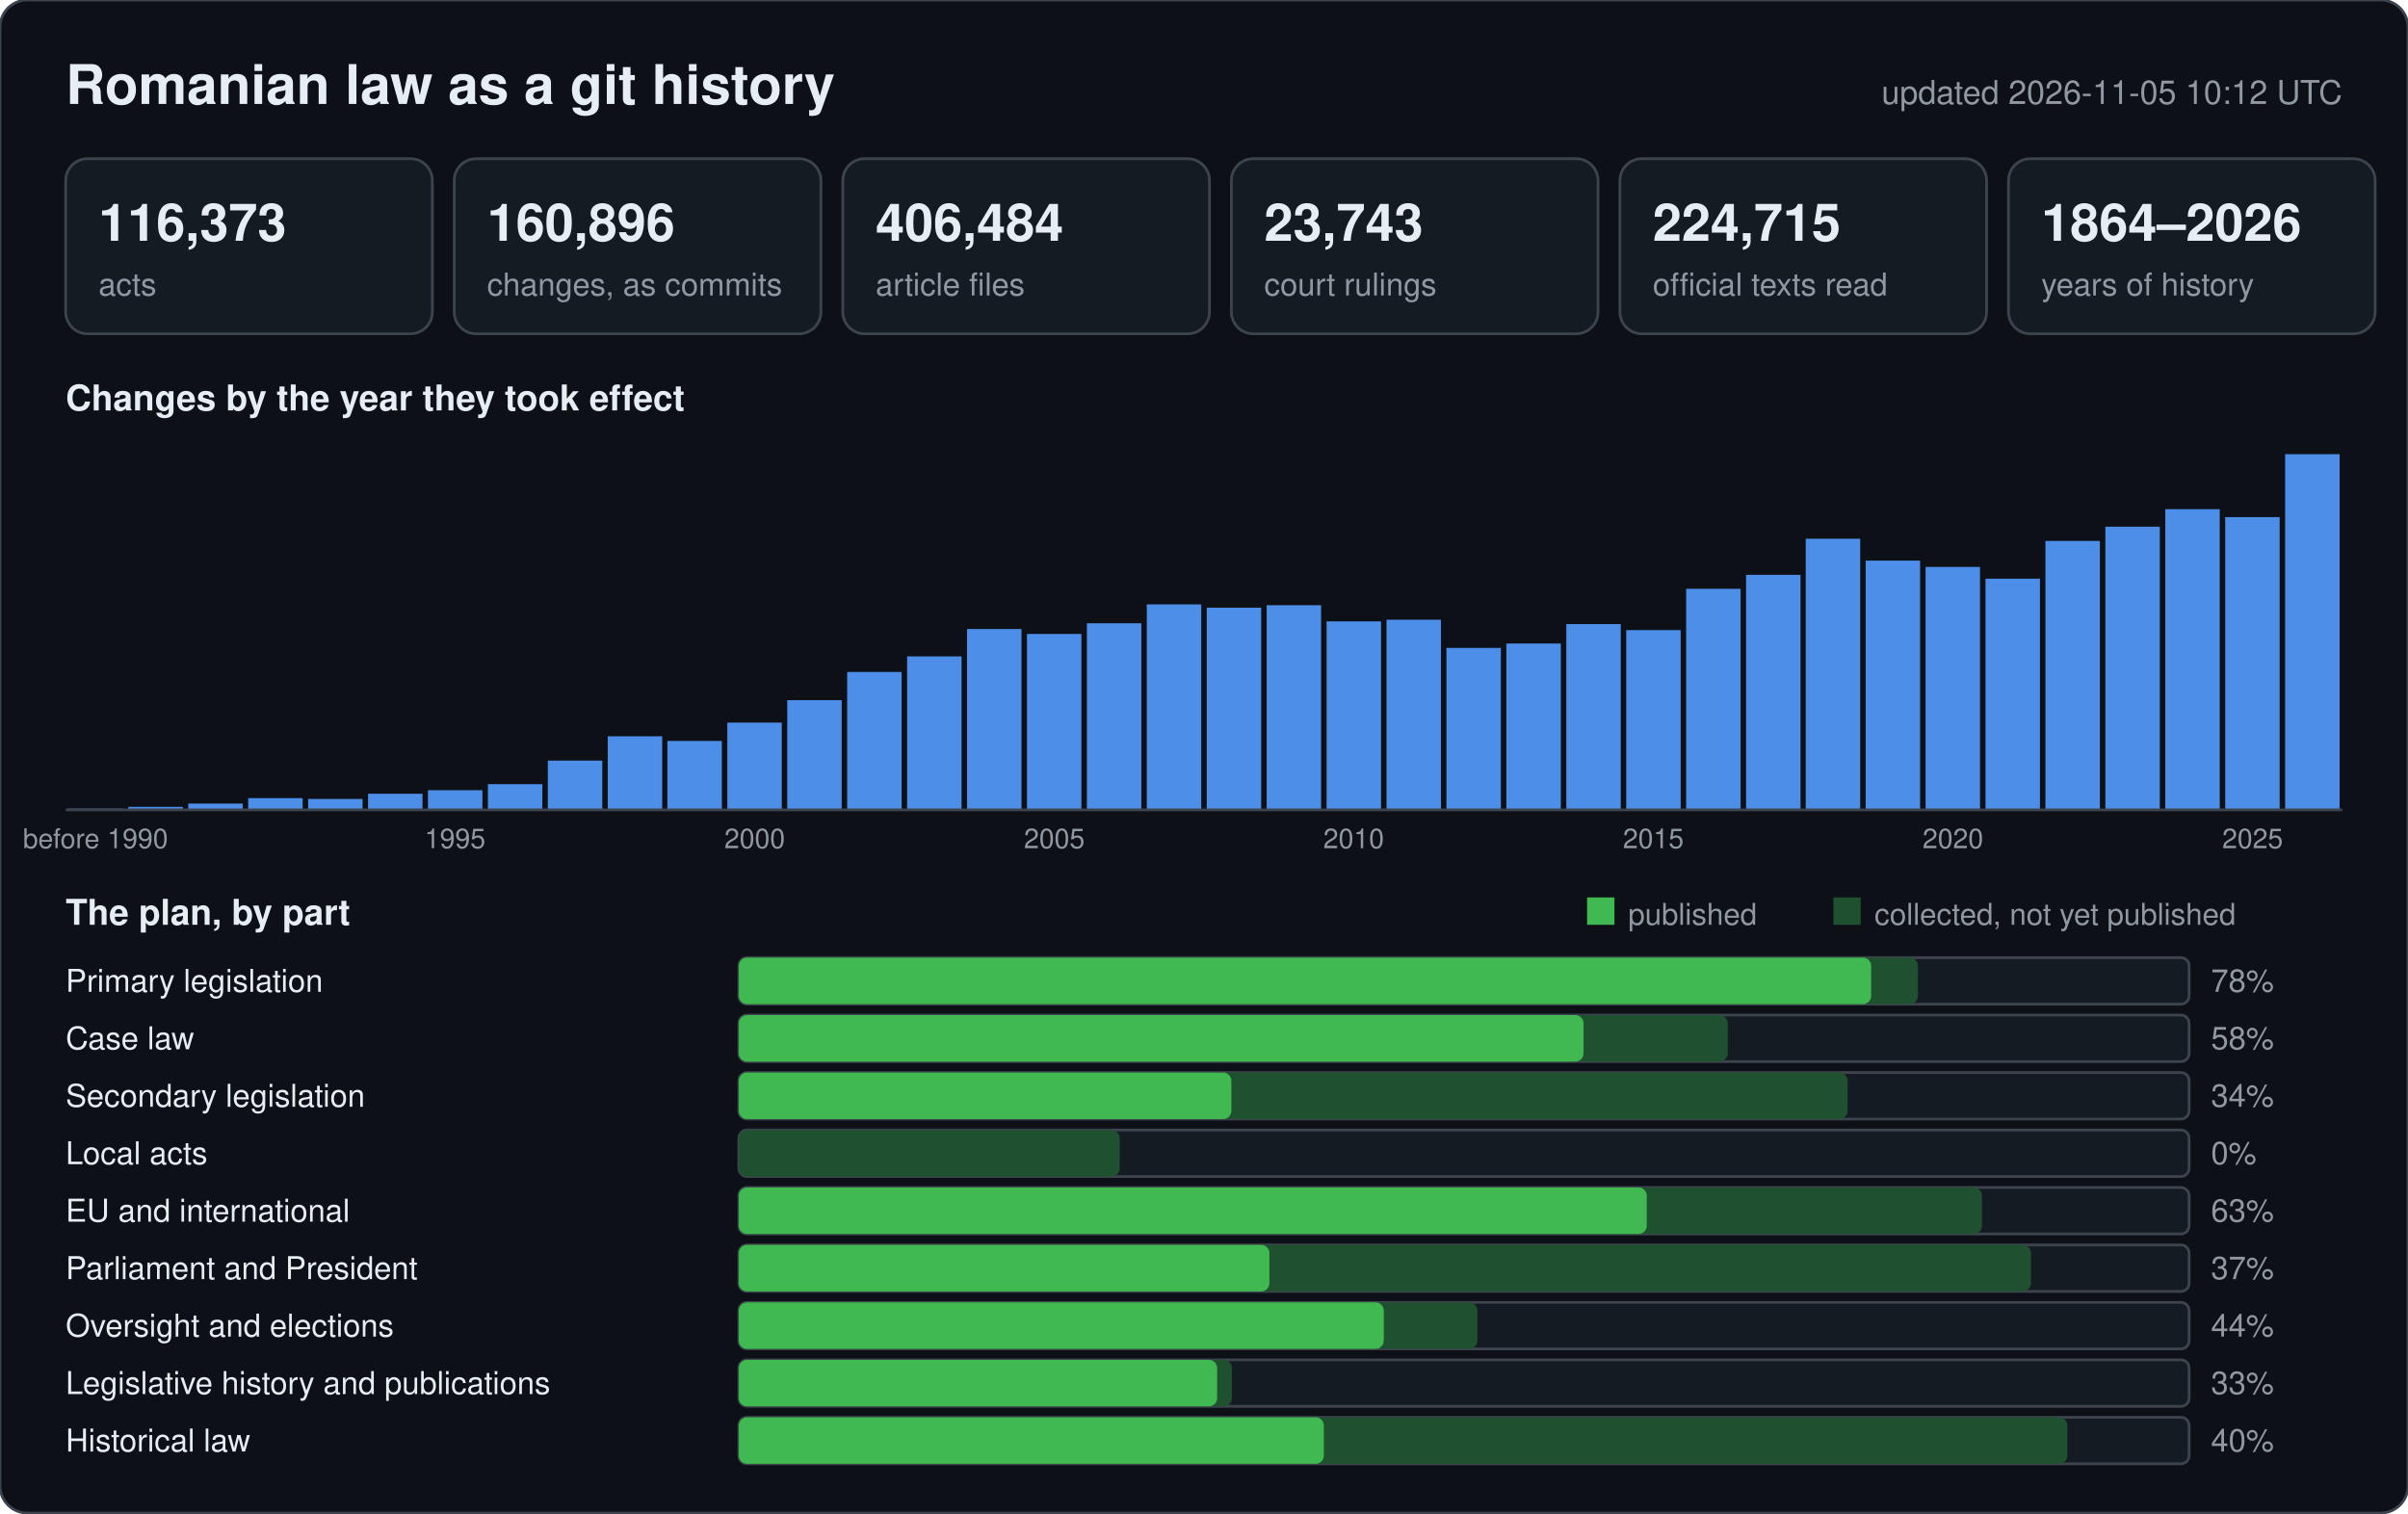
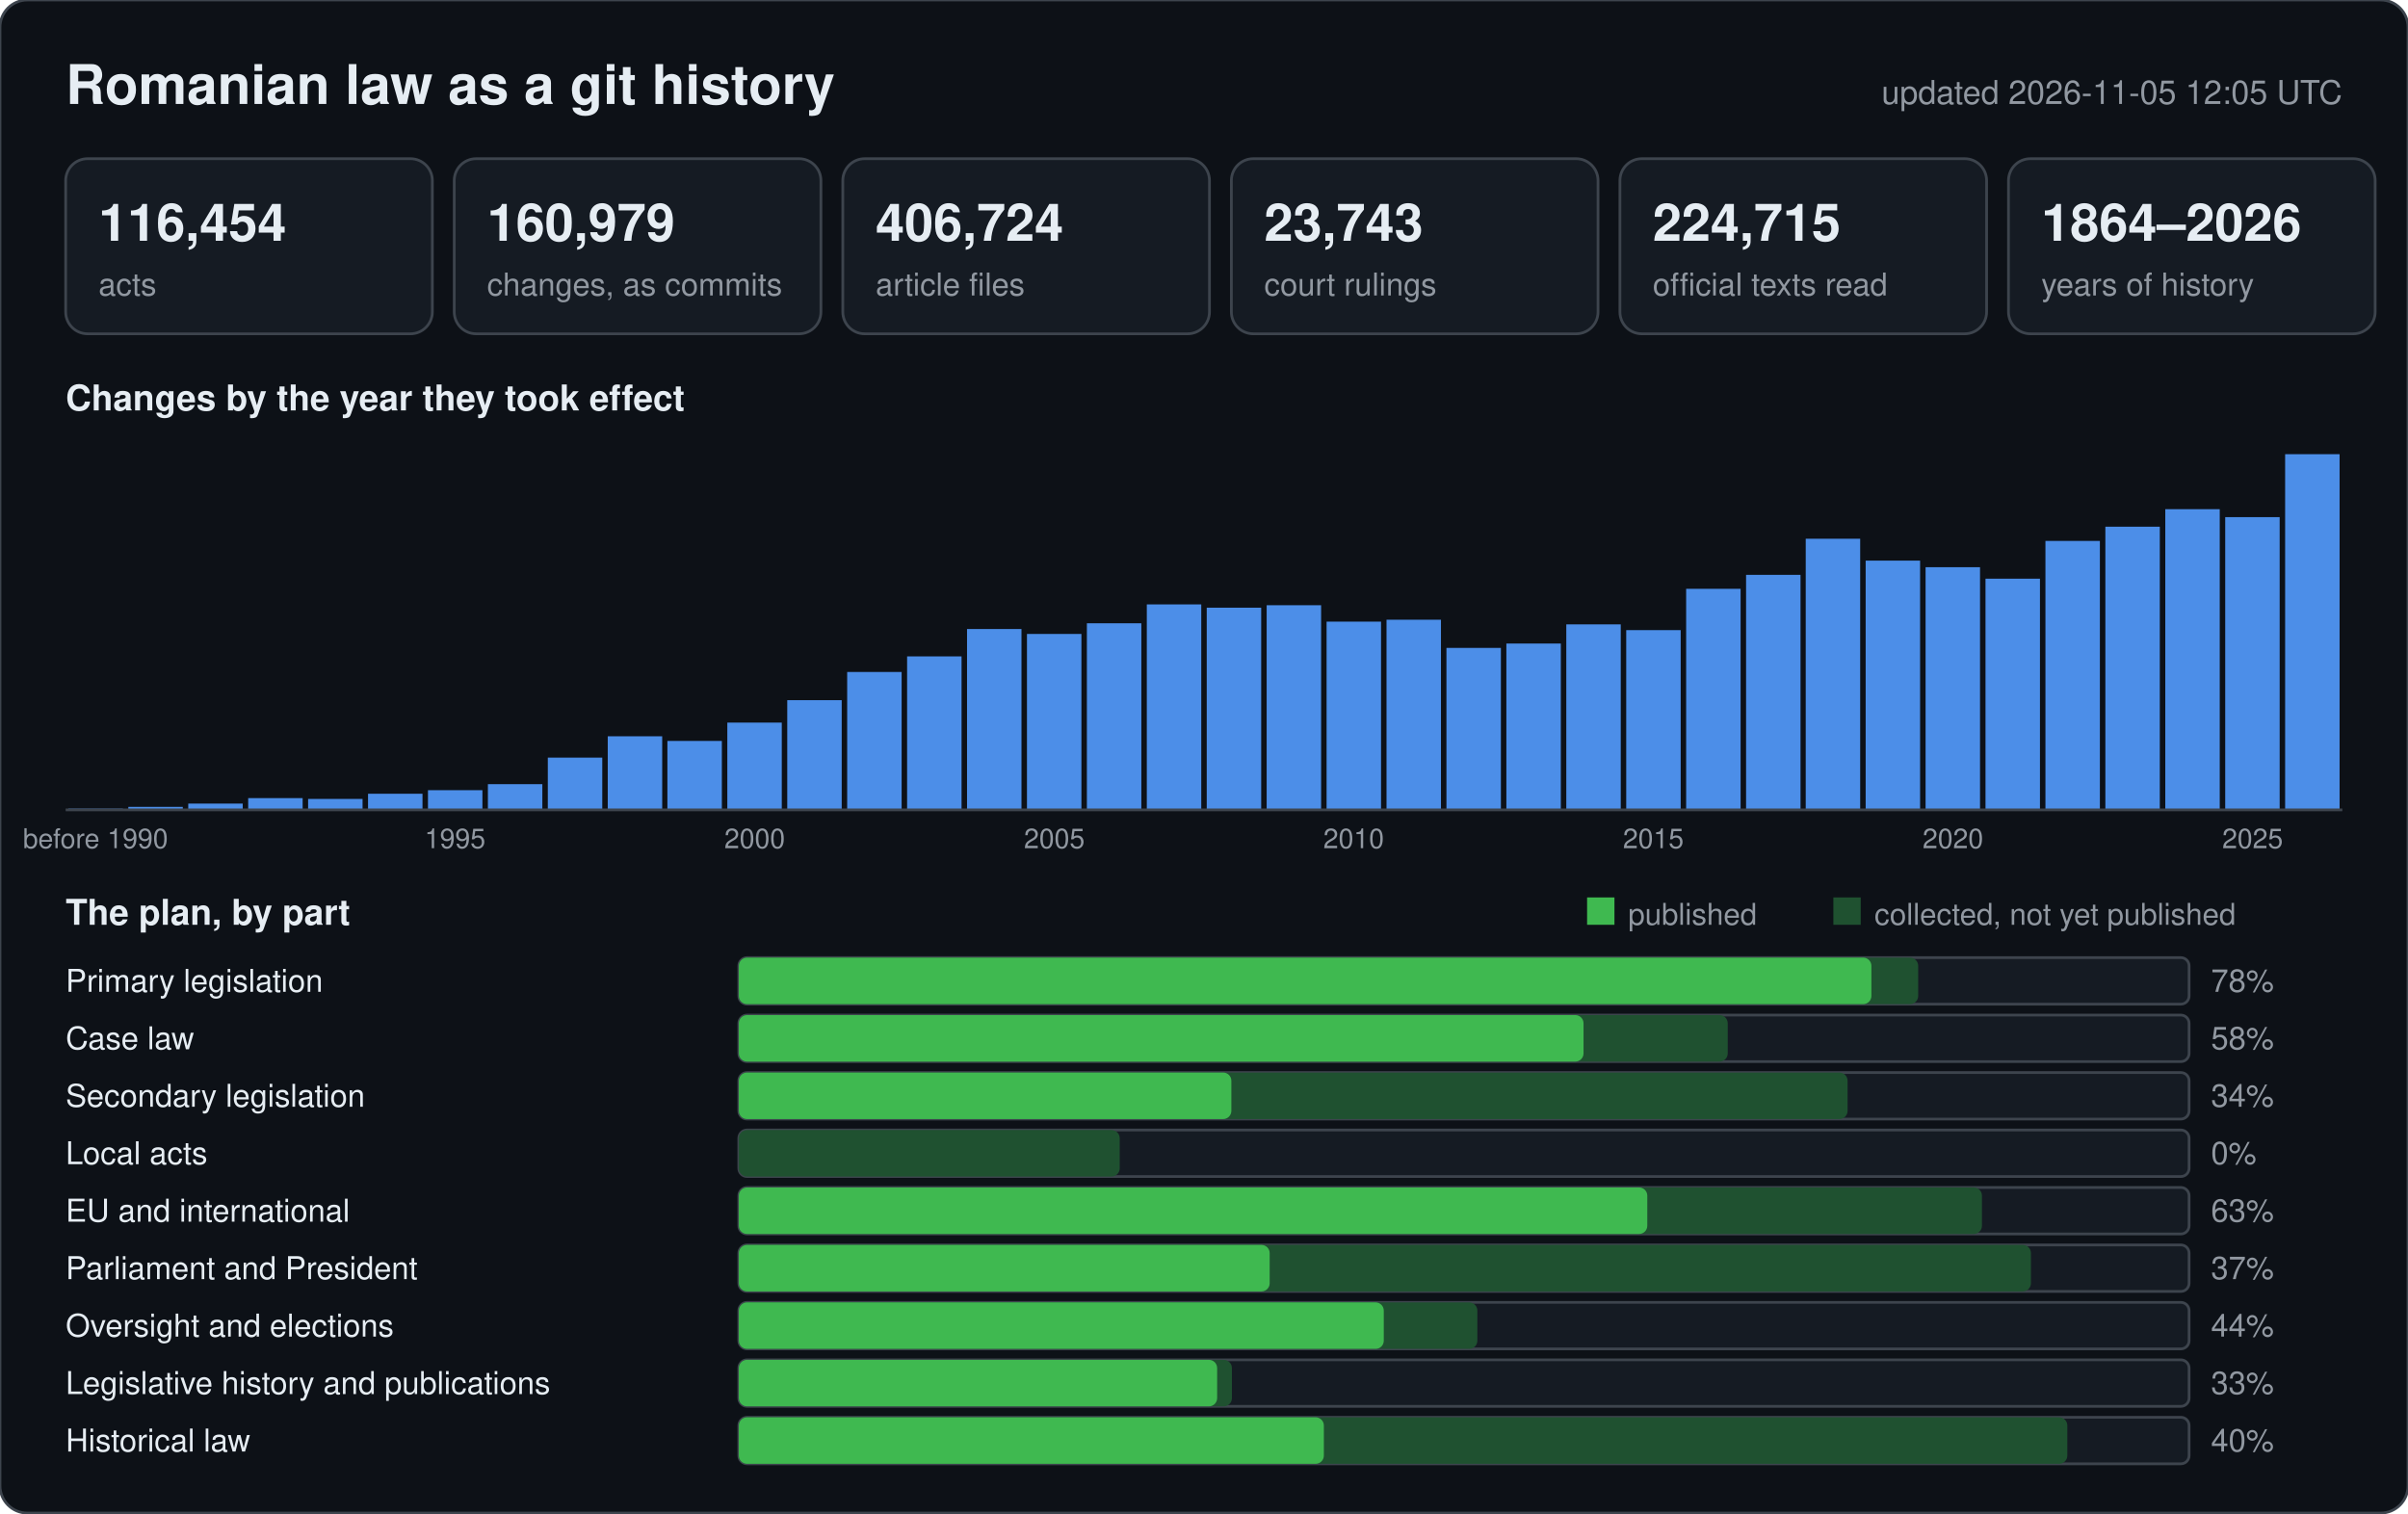
<svg xmlns="http://www.w3.org/2000/svg" width="880" height="553" viewBox="0 0 880 553" font-family="-apple-system,BlinkMacSystemFont,Segoe UI,Helvetica,Arial,sans-serif">
  <rect width="880" height="553" rx="10" fill="#0d1117" stroke="#3d444d" />
  <text x="24" y="38" font-size="20" font-weight="600" fill="#e6edf3">Romanian law as a git history</text>
-   <text x="856" y="38" font-size="12" text-anchor="end" fill="#9198a1">updated 2026-11-05 10:12 UTC</text>
+   <text x="856" y="38" font-size="12" text-anchor="end" fill="#9198a1">updated 2026-11-05 12:05 UTC</text>
  <rect x="24" y="58" width="134" height="64" rx="8" fill="#151b23" stroke="#3d444d" />
-   <text x="36" y="88" font-size="19" font-weight="600" fill="#e6edf3">116,373</text>
+   <text x="36" y="88" font-size="19" font-weight="600" fill="#e6edf3">116,454</text>
  <text x="36" y="108" font-size="11.5" fill="#9198a1">acts</text>
  <rect x="166" y="58" width="134" height="64" rx="8" fill="#151b23" stroke="#3d444d" />
-   <text x="178" y="88" font-size="19" font-weight="600" fill="#e6edf3">160,896</text>
+   <text x="178" y="88" font-size="19" font-weight="600" fill="#e6edf3">160,979</text>
  <text x="178" y="108" font-size="11.5" fill="#9198a1">changes, as commits</text>
  <rect x="308" y="58" width="134" height="64" rx="8" fill="#151b23" stroke="#3d444d" />
-   <text x="320" y="88" font-size="19" font-weight="600" fill="#e6edf3">406,484</text>
+   <text x="320" y="88" font-size="19" font-weight="600" fill="#e6edf3">406,724</text>
  <text x="320" y="108" font-size="11.5" fill="#9198a1">article files</text>
  <rect x="450" y="58" width="134" height="64" rx="8" fill="#151b23" stroke="#3d444d" />
  <text x="462" y="88" font-size="19" font-weight="600" fill="#e6edf3">23,743</text>
  <text x="462" y="108" font-size="11.5" fill="#9198a1">court rulings</text>
  <rect x="592" y="58" width="134" height="64" rx="8" fill="#151b23" stroke="#3d444d" />
  <text x="604" y="88" font-size="19" font-weight="600" fill="#e6edf3">224,715</text>
  <text x="604" y="108" font-size="11.5" fill="#9198a1">official texts read</text>
  <rect x="734" y="58" width="134" height="64" rx="8" fill="#151b23" stroke="#3d444d" />
  <text x="746" y="88" font-size="19" font-weight="600" fill="#e6edf3">1864–2026</text>
  <text x="746" y="108" font-size="11.5" fill="#9198a1">years of history</text>
  <text x="24" y="150" font-size="13" font-weight="600" fill="#e6edf3">Changes by the year they took effect</text>
  <rect x="25.0" y="295.4" width="19.9" height="0.6" fill="#2b4a75" />
  <text x="34.9" y="310" font-size="10" text-anchor="middle" fill="#9198a1">before 1990</text>
  <rect x="46.9" y="294.9" width="19.9" height="1.1" fill="#4c8ee8" />
  <rect x="68.8" y="293.7" width="19.9" height="2.3" fill="#4c8ee8" />
  <rect x="90.7" y="291.7" width="19.9" height="4.3" fill="#4c8ee8" />
  <rect x="112.6" y="292.0" width="19.9" height="4.0" fill="#4c8ee8" />
  <rect x="134.5" y="290.1" width="19.9" height="5.9" fill="#4c8ee8" />
  <rect x="156.4" y="288.8" width="19.9" height="7.2" fill="#4c8ee8" />
  <text x="166.3" y="310" font-size="10" text-anchor="middle" fill="#9198a1">1995</text>
  <rect x="178.3" y="286.6" width="19.9" height="9.4" fill="#4c8ee8" />
-   <rect x="200.2" y="278.0" width="19.9" height="18.0" fill="#4c8ee8" />
+   <rect x="200.2" y="276.9" width="19.9" height="19.1" fill="#4c8ee8" />
  <rect x="222.1" y="269.1" width="19.9" height="26.9" fill="#4c8ee8" />
  <rect x="243.9" y="270.8" width="19.9" height="25.2" fill="#4c8ee8" />
  <rect x="265.8" y="264.1" width="19.9" height="31.9" fill="#4c8ee8" />
  <text x="275.8" y="310" font-size="10" text-anchor="middle" fill="#9198a1">2000</text>
  <rect x="287.7" y="255.9" width="19.9" height="40.1" fill="#4c8ee8" />
  <rect x="309.6" y="245.6" width="19.9" height="50.4" fill="#4c8ee8" />
  <rect x="331.5" y="239.9" width="19.9" height="56.1" fill="#4c8ee8" />
  <rect x="353.4" y="229.9" width="19.9" height="66.1" fill="#4c8ee8" />
  <rect x="375.3" y="231.7" width="19.9" height="64.3" fill="#4c8ee8" />
  <text x="385.3" y="310" font-size="10" text-anchor="middle" fill="#9198a1">2005</text>
  <rect x="397.2" y="227.8" width="19.9" height="68.2" fill="#4c8ee8" />
  <rect x="419.1" y="220.9" width="19.9" height="75.1" fill="#4c8ee8" />
  <rect x="441.0" y="222.1" width="19.9" height="73.9" fill="#4c8ee8" />
  <rect x="462.9" y="221.2" width="19.9" height="74.8" fill="#4c8ee8" />
-   <rect x="484.8" y="227.1" width="19.9" height="68.9" fill="#4c8ee8" />
+   <rect x="484.8" y="227.2" width="19.9" height="68.8" fill="#4c8ee8" />
  <text x="494.7" y="310" font-size="10" text-anchor="middle" fill="#9198a1">2010</text>
  <rect x="506.7" y="226.5" width="19.9" height="69.5" fill="#4c8ee8" />
  <rect x="528.6" y="236.8" width="19.9" height="59.2" fill="#4c8ee8" />
  <rect x="550.5" y="235.2" width="19.9" height="60.8" fill="#4c8ee8" />
-   <rect x="572.4" y="228.1" width="19.9" height="67.9" fill="#4c8ee8" />
+   <rect x="572.4" y="228.2" width="19.9" height="67.8" fill="#4c8ee8" />
  <rect x="594.3" y="230.3" width="19.9" height="65.7" fill="#4c8ee8" />
  <text x="604.2" y="310" font-size="10" text-anchor="middle" fill="#9198a1">2015</text>
  <rect x="616.2" y="215.2" width="19.9" height="80.8" fill="#4c8ee8" />
  <rect x="638.1" y="210.1" width="19.9" height="85.9" fill="#4c8ee8" />
  <rect x="659.9" y="196.9" width="19.9" height="99.1" fill="#4c8ee8" />
  <rect x="681.8" y="204.9" width="19.9" height="91.1" fill="#4c8ee8" />
-   <rect x="703.7" y="207.2" width="19.9" height="88.8" fill="#4c8ee8" />
+   <rect x="703.7" y="207.3" width="19.9" height="88.7" fill="#4c8ee8" />
  <text x="713.7" y="310" font-size="10" text-anchor="middle" fill="#9198a1">2020</text>
  <rect x="725.6" y="211.5" width="19.9" height="84.5" fill="#4c8ee8" />
  <rect x="747.5" y="197.7" width="19.9" height="98.3" fill="#4c8ee8" />
  <rect x="769.4" y="192.5" width="19.9" height="103.5" fill="#4c8ee8" />
  <rect x="791.3" y="186.1" width="19.9" height="109.9" fill="#4c8ee8" />
  <rect x="813.2" y="189.0" width="19.9" height="107.0" fill="#4c8ee8" />
  <text x="823.2" y="310" font-size="10" text-anchor="middle" fill="#9198a1">2025</text>
  <rect x="835.1" y="166.0" width="19.9" height="130.0" fill="#4c8ee8" />
  <line x1="24" y1="296" x2="856" y2="296" stroke="#3d444d" />
  <text x="24" y="338" font-size="13" font-weight="600" fill="#e6edf3">The plan, by part</text>
  <rect x="580" y="328" width="10" height="10" fill="#3fb950" />
  <text x="595" y="338" font-size="11" fill="#9198a1">published</text>
  <rect x="670" y="328" width="10" height="10" fill="#1f5130" />
  <text x="685" y="338" font-size="11" fill="#9198a1">collected, not yet published</text>
  <text x="24" y="362.5" font-size="11.5" fill="#e6edf3">Primary legislation</text>
  <rect x="270" y="350" width="530" height="17" rx="3" fill="#151b23" stroke="#3d444d" />
-   <rect x="270" y="350" width="430.9" height="17" rx="3" fill="#1f5130" />
-   <rect x="270" y="350" width="413.8" height="17" rx="3" fill="#3fb950" />
+   <rect x="270" y="350" width="431.0" height="17" rx="3" fill="#1f5130" />
+   <rect x="270" y="350" width="413.9" height="17" rx="3" fill="#3fb950" />
  <text x="808" y="362.5" font-size="11.5" fill="#9198a1">78%</text>
  <text x="24" y="383.5" font-size="11.5" fill="#e6edf3">Case law</text>
  <rect x="270" y="371" width="530" height="17" rx="3" fill="#151b23" stroke="#3d444d" />
  <rect x="270" y="371" width="361.4" height="17" rx="3" fill="#1f5130" />
  <rect x="270" y="371" width="308.7" height="17" rx="3" fill="#3fb950" />
  <text x="808" y="383.5" font-size="11.5" fill="#9198a1">58%</text>
  <text x="24" y="404.5" font-size="11.5" fill="#e6edf3">Secondary legislation</text>
  <rect x="270" y="392" width="530" height="17" rx="3" fill="#151b23" stroke="#3d444d" />
  <rect x="270" y="392" width="405.2" height="17" rx="3" fill="#1f5130" />
  <rect x="270" y="392" width="180.0" height="17" rx="3" fill="#3fb950" />
  <text x="808" y="404.5" font-size="11.5" fill="#9198a1">34%</text>
  <text x="24" y="425.5" font-size="11.5" fill="#e6edf3">Local acts</text>
  <rect x="270" y="413" width="530" height="17" rx="3" fill="#151b23" stroke="#3d444d" />
  <rect x="270" y="413" width="139.2" height="17" rx="3" fill="#1f5130" />
  <rect x="270" y="413" width="0.0" height="17" rx="3" fill="#3fb950" />
  <text x="808" y="425.5" font-size="11.5" fill="#9198a1">0%</text>
  <text x="24" y="446.5" font-size="11.5" fill="#e6edf3">EU and international</text>
  <rect x="270" y="434" width="530" height="17" rx="3" fill="#151b23" stroke="#3d444d" />
  <rect x="270" y="434" width="454.3" height="17" rx="3" fill="#1f5130" />
-   <rect x="270" y="434" width="331.8" height="17" rx="3" fill="#3fb950" />
+   <rect x="270" y="434" width="332.0" height="17" rx="3" fill="#3fb950" />
  <text x="808" y="446.5" font-size="11.5" fill="#9198a1">63%</text>
  <text x="24" y="467.5" font-size="11.5" fill="#e6edf3">Parliament and President</text>
  <rect x="270" y="455" width="530" height="17" rx="3" fill="#151b23" stroke="#3d444d" />
  <rect x="270" y="455" width="472.2" height="17" rx="3" fill="#1f5130" />
-   <rect x="270" y="455" width="193.9" height="17" rx="3" fill="#3fb950" />
+   <rect x="270" y="455" width="194.0" height="17" rx="3" fill="#3fb950" />
  <text x="808" y="467.5" font-size="11.5" fill="#9198a1">37%</text>
  <text x="24" y="488.5" font-size="11.5" fill="#e6edf3">Oversight and elections</text>
  <rect x="270" y="476" width="530" height="17" rx="3" fill="#151b23" stroke="#3d444d" />
  <rect x="270" y="476" width="269.9" height="17" rx="3" fill="#1f5130" />
  <rect x="270" y="476" width="235.7" height="17" rx="3" fill="#3fb950" />
  <text x="808" y="488.5" font-size="11.5" fill="#9198a1">44%</text>
  <text x="24" y="509.5" font-size="11.5" fill="#e6edf3">Legislative history and publications</text>
  <rect x="270" y="497" width="530" height="17" rx="3" fill="#151b23" stroke="#3d444d" />
  <rect x="270" y="497" width="180.2" height="17" rx="3" fill="#1f5130" />
  <rect x="270" y="497" width="174.8" height="17" rx="3" fill="#3fb950" />
  <text x="808" y="509.5" font-size="11.5" fill="#9198a1">33%</text>
  <text x="24" y="530.5" font-size="11.5" fill="#e6edf3">Historical law</text>
  <rect x="270" y="518" width="530" height="17" rx="3" fill="#151b23" stroke="#3d444d" />
  <rect x="270" y="518" width="485.5" height="17" rx="3" fill="#1f5130" />
  <rect x="270" y="518" width="213.8" height="17" rx="3" fill="#3fb950" />
  <text x="808" y="530.5" font-size="11.5" fill="#9198a1">40%</text>
</svg>
